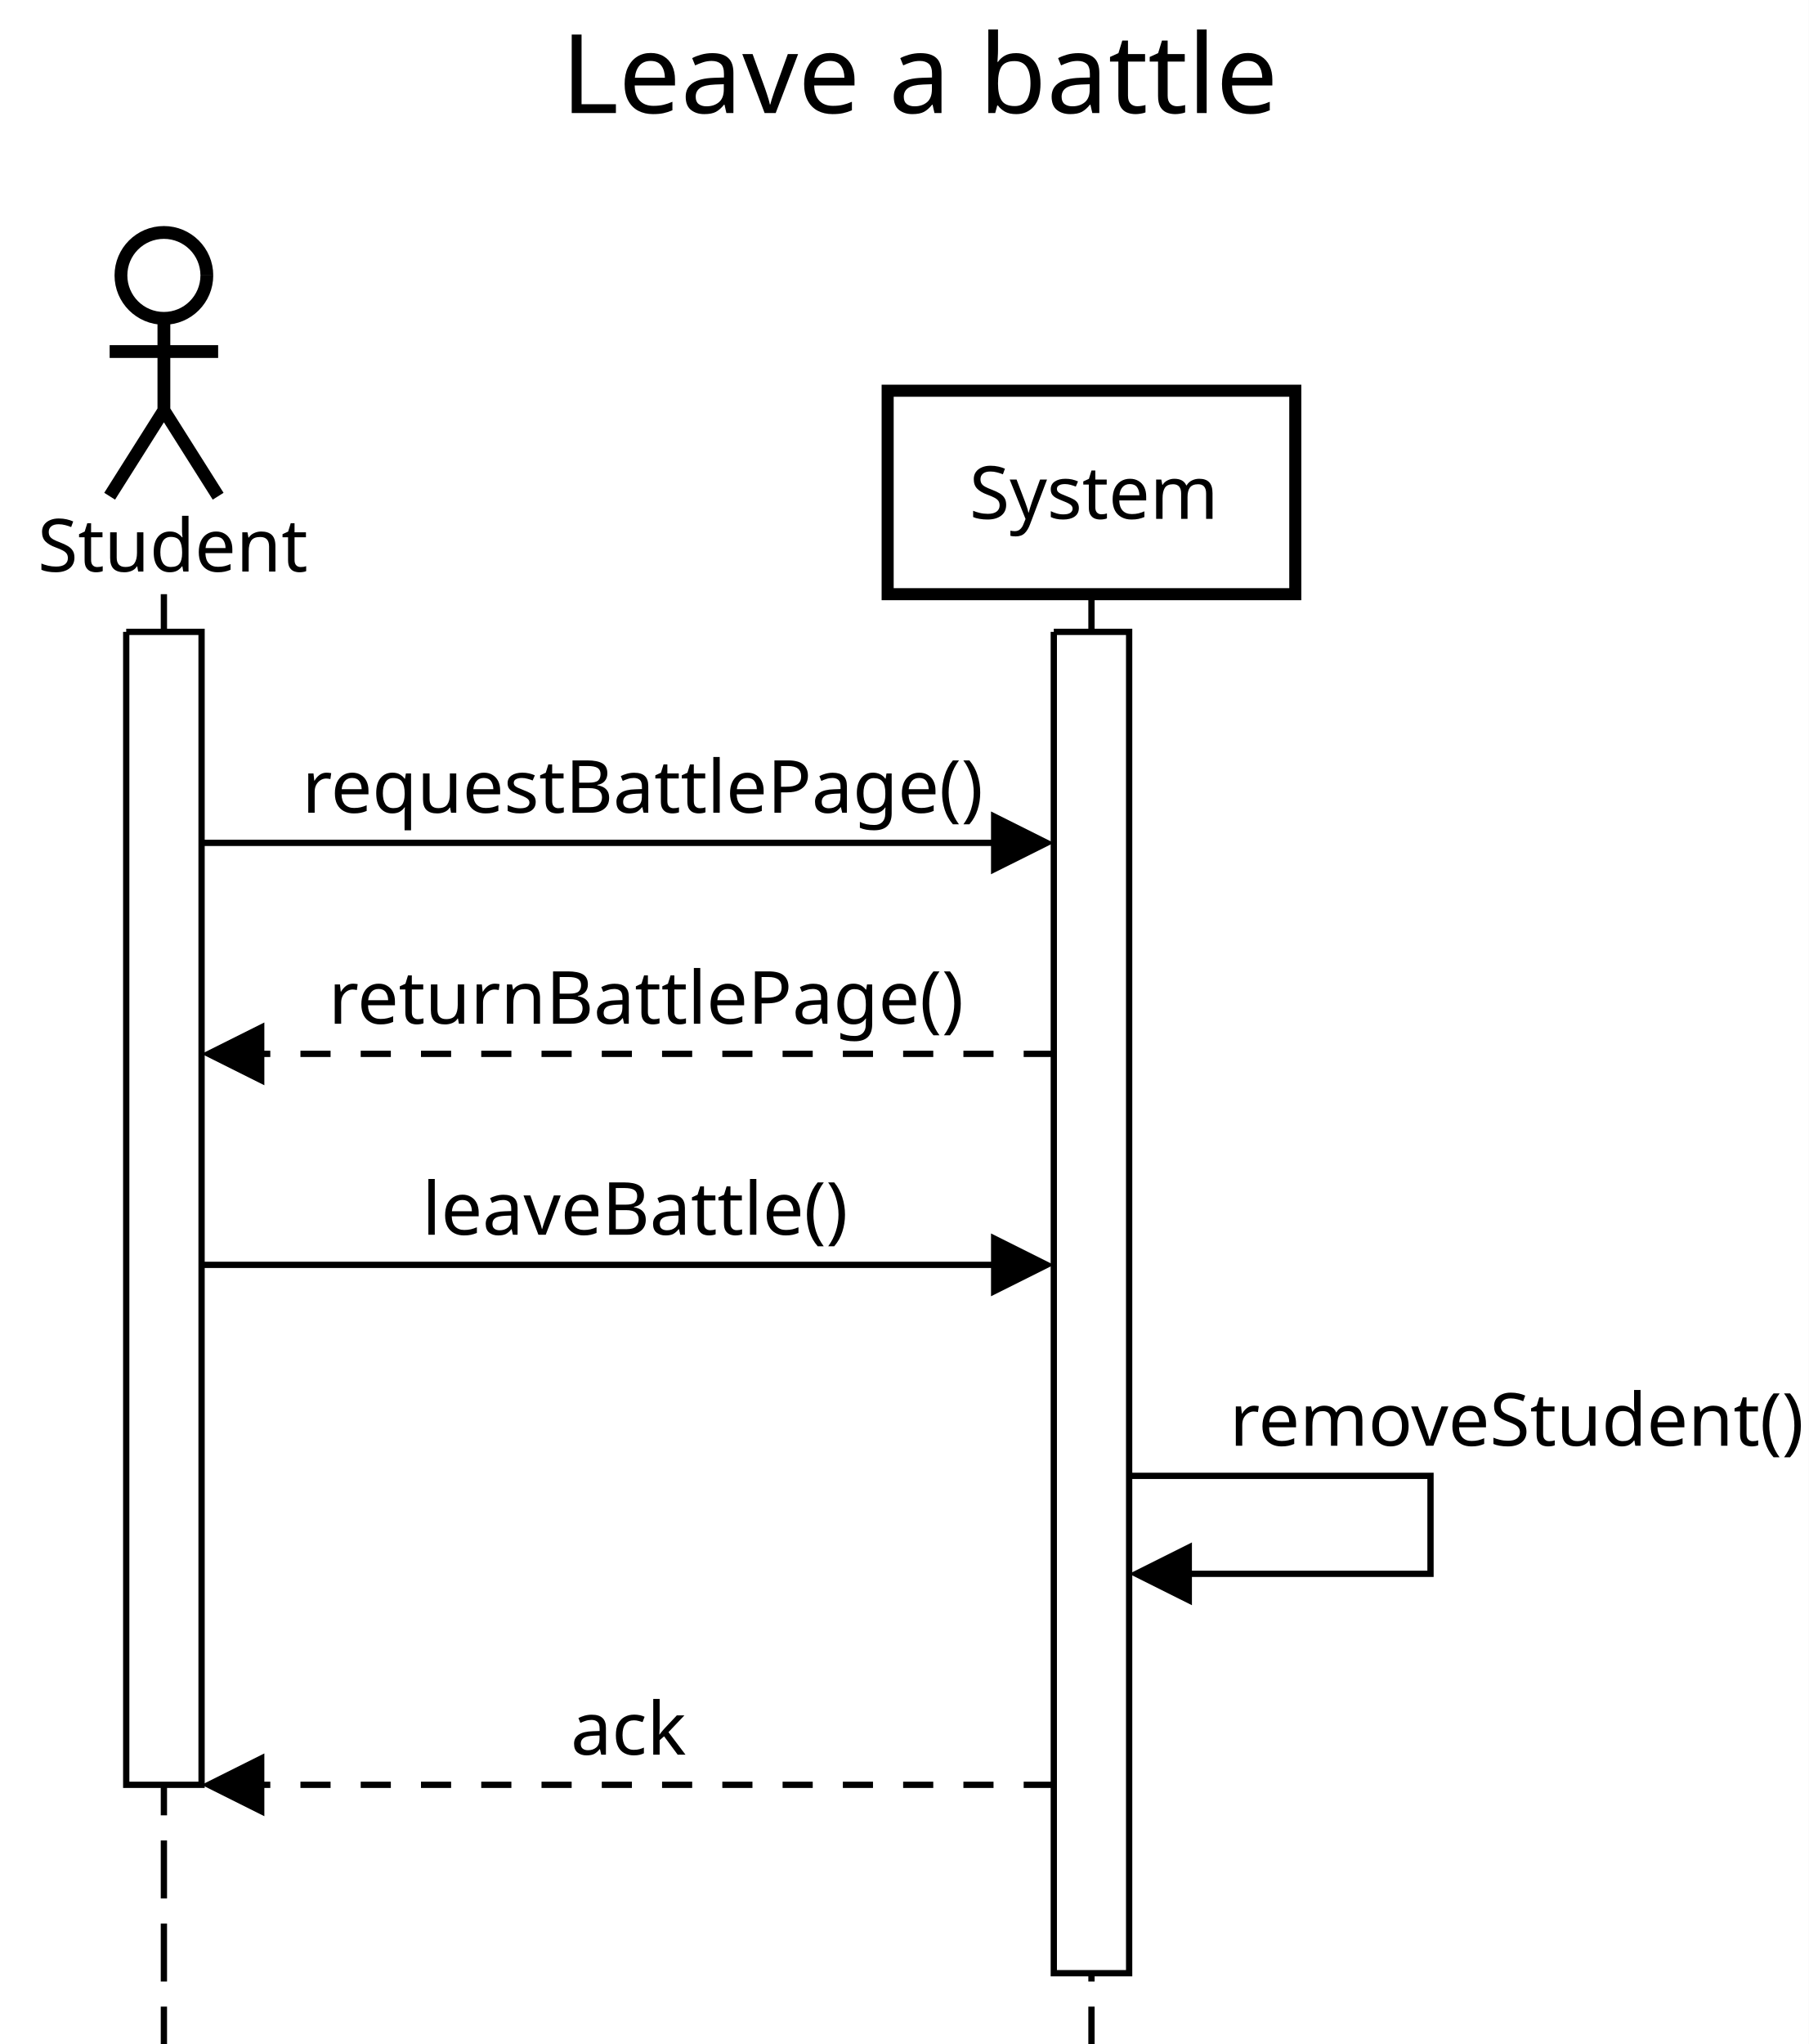
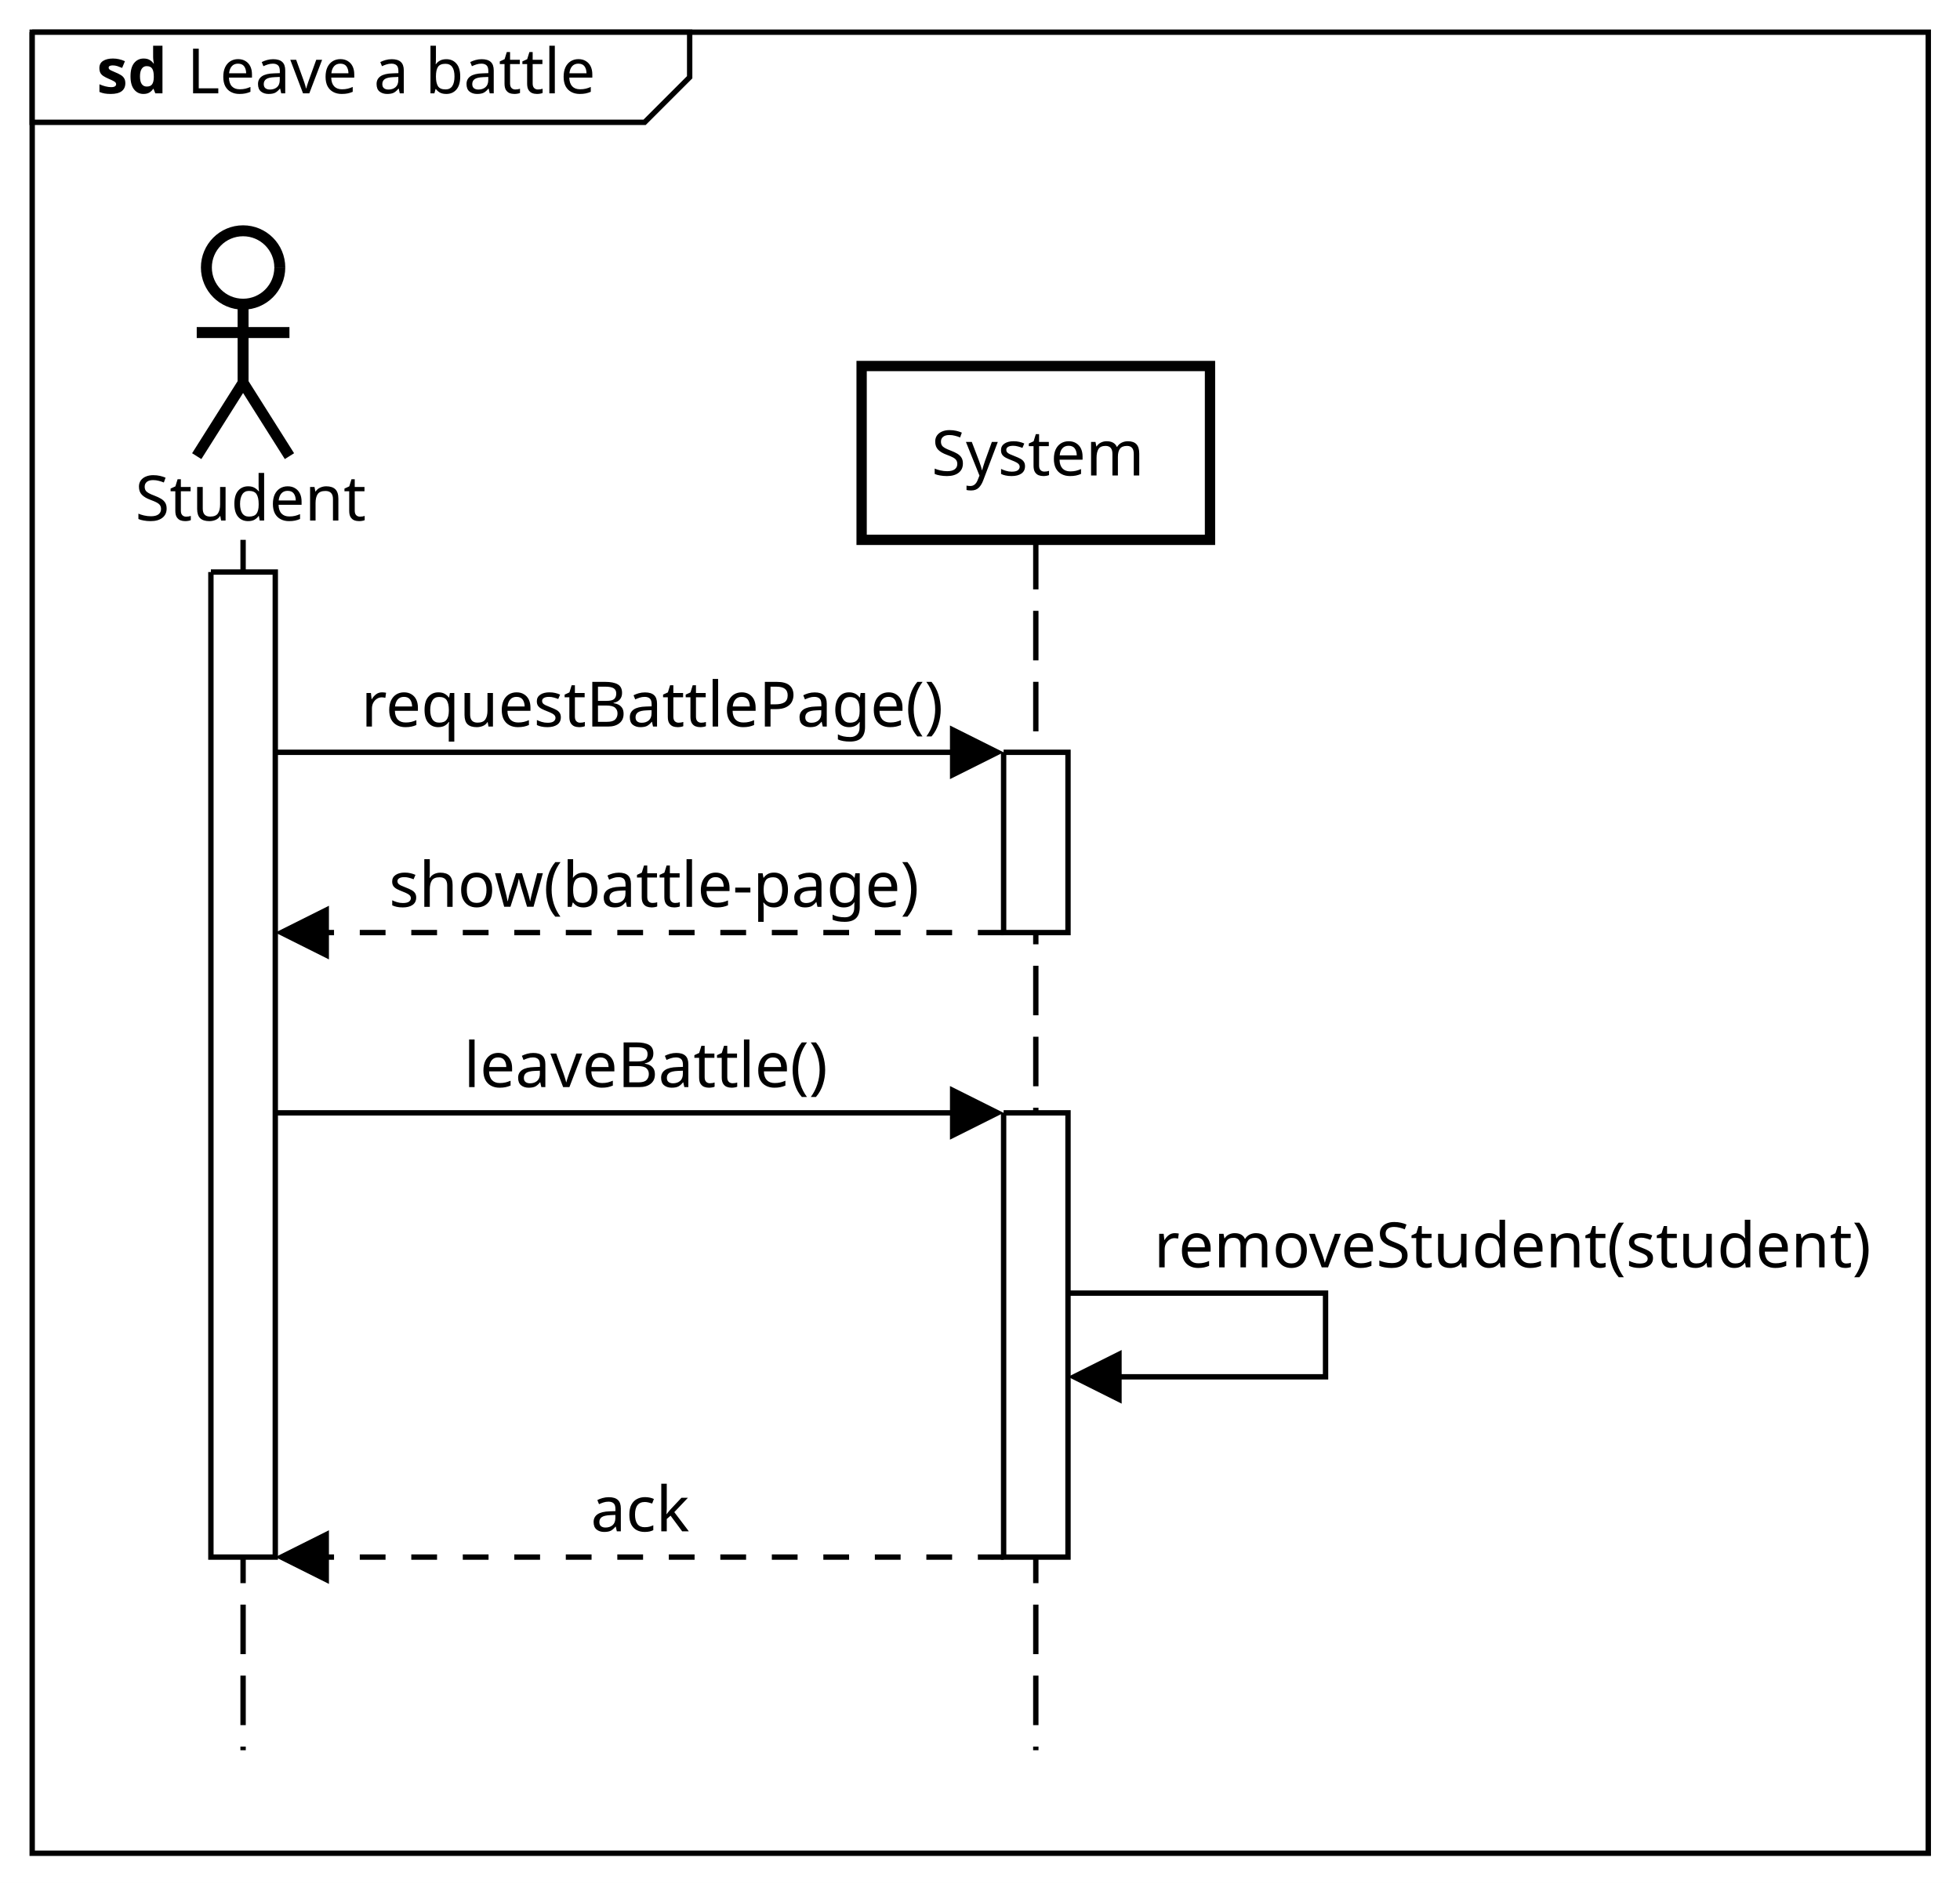
- <svg xmlns="http://www.w3.org/2000/svg" version="1.1" width="362" height="409">
+ <svg xmlns="http://www.w3.org/2000/svg" version="1.1" width="459" height="441">
  <defs />
  <g>
    <g />
    <g />
    <g />
    <g />
    <g />
    <g>
-       <rect fill="white" stroke="none" x="0" y="0" width="362" height="409" />
-     </g>
-     <g>
-       <text fill="black" stroke="none" font-family="sans-serif" font-size="16.5pt" font-style="normal" font-weight="normal" text-decoration="normal" x="112.281" y="22.618" text-anchor="start" dominant-baseline="alphabetic" xml:space="preserve">Leave a battle</text>
+       <rect fill="white" stroke="none" x="0" y="0" width="459" height="441" />
    </g>
    <g />
    <g>
-       <path fill="none" stroke="black" paint-order="fill stroke markers" d=" M 32.801 118.895 L 32.801 409.913" stroke-miterlimit="10" stroke-width="1.257" stroke-dasharray="11.599,5.026" />
-       <path fill="none" stroke="black" paint-order="fill stroke markers" d=" M 218.443 118.895 L 218.443 409.913" stroke-miterlimit="10" stroke-width="1.257" stroke-dasharray="11.599,5.026" />
+       <path fill="none" stroke="black" paint-order="fill stroke markers" d=" M 56.927 126.434 L 56.927 409.913" stroke-miterlimit="10" stroke-width="1.257" stroke-dasharray="11.599,5.026" />
+       <path fill="none" stroke="black" paint-order="fill stroke markers" d=" M 242.569 126.434 L 242.569 409.913" stroke-miterlimit="10" stroke-width="1.257" stroke-dasharray="11.599,5.026" />
    </g>
    <g>
      <g>
-         <path fill="white" stroke="black" paint-order="fill stroke markers" d=" M 41.396 55.112 A 8.595 8.595 0 1 1 41.396 55.104 M 32.801 63.707 L 32.801 82.103 M 21.945 70.342 L 43.658 70.342 M 32.801 82.103 L 21.945 99.293 M 32.801 82.103 L 43.658 99.293" stroke-miterlimit="10" stroke-width="2.563" stroke-dasharray="" />
+         <path fill="white" stroke="black" paint-order="fill stroke markers" d=" M 65.522 62.652 A 8.595 8.595 0 1 1 65.522 62.643 M 56.927 71.247 L 56.927 89.643 M 46.071 77.881 L 67.784 77.881 M 56.927 89.643 L 46.071 106.832 M 56.927 89.643 L 67.784 106.832" stroke-miterlimit="10" stroke-width="2.563" stroke-dasharray="" />
      </g>
      <g>
        <g />
-         <text fill="black" stroke="none" font-family="sans-serif" font-size="11pt" font-style="normal" font-weight="normal" text-decoration="normal" x="7.539" y="114.372" text-anchor="start" dominant-baseline="alphabetic" xml:space="preserve">Student</text>
+         <text fill="black" stroke="none" font-family="sans-serif" font-size="11pt" font-style="normal" font-weight="normal" text-decoration="normal" x="31.665" y="121.911" text-anchor="start" dominant-baseline="alphabetic" xml:space="preserve">Student</text>
      </g>
      <path fill="none" stroke="none" />
      <g>
-         <path fill="white" stroke="black" paint-order="fill stroke markers" d=" M 177.651 78.183 L 259.235 78.183 L 259.235 118.895 L 177.651 118.895 L 177.651 78.183 Z" stroke-miterlimit="10" stroke-width="2.413" stroke-dasharray="" />
+         <path fill="white" stroke="black" paint-order="fill stroke markers" d=" M 201.777 85.722 L 283.361 85.722 L 283.361 126.434 L 201.777 126.434 L 201.777 85.722 Z" stroke-miterlimit="10" stroke-width="2.413" stroke-dasharray="" />
      </g>
      <g>
        <g />
-         <text fill="black" stroke="none" font-family="sans-serif" font-size="11pt" font-style="normal" font-weight="normal" text-decoration="normal" x="194.011" y="103.816" text-anchor="start" dominant-baseline="alphabetic" xml:space="preserve">System</text>
+         <text fill="black" stroke="none" font-family="sans-serif" font-size="11pt" font-style="normal" font-weight="normal" text-decoration="normal" x="218.137" y="111.356" text-anchor="start" dominant-baseline="alphabetic" xml:space="preserve">System</text>
      </g>
    </g>
    <g>
-       <path fill="white" stroke="black" paint-order="fill stroke markers" d=" M 25.262 126.434 L 40.341 126.434 L 40.341 357.138 L 25.262 357.138 L 25.262 126.434" stroke-miterlimit="10" stroke-width="1.257" stroke-dasharray="" />
-       <path fill="white" stroke="black" paint-order="fill stroke markers" d=" M 210.904 126.434 L 225.982 126.434 L 225.982 394.834 L 210.904 394.834 L 210.904 126.434" stroke-miterlimit="10" stroke-width="1.257" stroke-dasharray="" />
+       <path fill="white" stroke="black" paint-order="fill stroke markers" d=" M 49.388 133.974 L 64.466 133.974 L 64.466 364.677 L 49.388 364.677 L 49.388 133.974" stroke-miterlimit="10" stroke-width="1.257" stroke-dasharray="" />
+       <path fill="white" stroke="black" paint-order="fill stroke markers" d=" M 235.03 176.194 L 250.108 176.194 L 250.108 218.414 L 235.03 218.414 L 235.03 176.194" stroke-miterlimit="10" stroke-width="1.257" stroke-dasharray="" />
+       <path fill="white" stroke="black" paint-order="fill stroke markers" d=" M 235.03 260.634 L 250.108 260.634 L 250.108 364.677 L 235.03 364.677 L 235.03 260.634" stroke-miterlimit="10" stroke-width="1.257" stroke-dasharray="" />
+       <g>
+         <g />
+         <g />
+         <path fill="none" stroke="black" paint-order="fill stroke markers" d=" M 7.539 7.539 L 451.572 7.539 L 451.572 434.039 L 7.539 434.039 L 7.539 7.539 Z" stroke-miterlimit="10" stroke-width="1.257" stroke-dasharray="" />
+         <path fill="white" stroke="black" paint-order="fill stroke markers" d=" M 7.539 7.539 L 7.539 28.649 L 150.953 28.649 L 161.508 18.094 L 161.508 7.539 L 7.539 7.539" stroke-miterlimit="10" stroke-width="1.257" stroke-dasharray="" />
+         <text fill="black" stroke="none" font-family="sans-serif" font-size="11pt" font-style="normal" font-weight="bold" text-decoration="normal" x="22.618" y="21.864" text-anchor="start" dominant-baseline="alphabetic" xml:space="preserve">sd</text>
+         <text fill="black" stroke="none" font-family="sans-serif" font-size="11pt" font-style="normal" font-weight="normal" text-decoration="normal" x="43.794" y="21.864" text-anchor="start" dominant-baseline="alphabetic" xml:space="preserve">Leave a battle</text>
+       </g>
      <g>
        <g>
-           <rect fill="white" stroke="none" x="58.184" y="149.052" width="134.877" height="19.602" />
+           <rect fill="white" stroke="none" x="82.31" y="156.592" width="134.877" height="19.602" />
        </g>
-         <text fill="black" stroke="none" font-family="sans-serif" font-size="11pt" font-style="normal" font-weight="normal" text-decoration="normal" x="60.446" y="162.623" text-anchor="start" dominant-baseline="alphabetic" xml:space="preserve">requestBattlePage()</text>
+         <text fill="black" stroke="none" font-family="sans-serif" font-size="11pt" font-style="normal" font-weight="normal" text-decoration="normal" x="84.571" y="170.163" text-anchor="start" dominant-baseline="alphabetic" xml:space="preserve">requestBattlePage()</text>
      </g>
      <g>
-         <path fill="none" stroke="black" paint-order="fill stroke markers" d=" M 40.341 168.655 L 198.489 168.655" stroke-miterlimit="10" stroke-width="1.257" stroke-dasharray="" />
-         <g transform="translate(210.9037,168.6547) translate(-210.9037,-168.6547)">
-           <path fill="black" stroke="none" paint-order="stroke fill markers" d=" M 198.338 162.372 L 210.904 168.655 L 198.338 174.937 Z" />
+         <path fill="none" stroke="black" paint-order="fill stroke markers" d=" M 64.466 176.194 L 222.615 176.194" stroke-miterlimit="10" stroke-width="1.257" stroke-dasharray="" />
+         <g transform="translate(235.0295,176.194) translate(-235.0295,-176.194)">
+           <path fill="black" stroke="none" paint-order="stroke fill markers" d=" M 222.464 169.911 L 235.03 176.194 L 222.464 182.477 Z" />
        </g>
      </g>
      <g>
        <g>
-           <rect fill="white" stroke="none" x="63.483" y="191.273" width="124.278" height="19.602" />
+           <rect fill="white" stroke="none" x="88.829" y="198.812" width="121.838" height="19.602" />
        </g>
-         <text fill="black" stroke="none" font-family="sans-serif" font-size="11pt" font-style="normal" font-weight="normal" text-decoration="normal" x="65.745" y="204.843" text-anchor="start" dominant-baseline="alphabetic" xml:space="preserve">returnBattlePage()</text>
+         <text fill="black" stroke="none" font-family="sans-serif" font-size="11pt" font-style="normal" font-weight="normal" text-decoration="normal" x="91.091" y="212.383" text-anchor="start" dominant-baseline="alphabetic" xml:space="preserve">show(battle-page)</text>
      </g>
      <g>
-         <path fill="none" stroke="black" paint-order="fill stroke markers" d=" M 210.904 210.875 L 52.755 210.875" stroke-miterlimit="10" stroke-width="1.257" stroke-dasharray="6.031" />
-         <g transform="translate(40.34064,210.8749) translate(-40.34064,-210.8749)">
-           <path fill="black" stroke="none" paint-order="stroke fill markers" d=" M 52.906 204.592 L 40.341 210.875 L 52.906 217.158 Z" />
+         <path fill="none" stroke="black" paint-order="fill stroke markers" d=" M 235.03 218.414 L 76.881 218.414" stroke-miterlimit="10" stroke-width="1.257" stroke-dasharray="6.031" />
+         <g transform="translate(64.46648,218.4142) translate(-64.46648,-218.4142)">
+           <path fill="black" stroke="none" paint-order="stroke fill markers" d=" M 77.032 212.131 L 64.466 218.414 L 77.032 224.697 Z" />
        </g>
      </g>
      <g>
        <g>
-           <rect fill="white" stroke="none" x="82.222" y="233.493" width="86.8" height="19.602" />
+           <rect fill="white" stroke="none" x="106.348" y="241.032" width="86.8" height="19.602" />
        </g>
-         <text fill="black" stroke="none" font-family="sans-serif" font-size="11pt" font-style="normal" font-weight="normal" text-decoration="normal" x="84.484" y="247.064" text-anchor="start" dominant-baseline="alphabetic" xml:space="preserve">leaveBattle()</text>
+         <text fill="black" stroke="none" font-family="sans-serif" font-size="11pt" font-style="normal" font-weight="normal" text-decoration="normal" x="108.61" y="254.603" text-anchor="start" dominant-baseline="alphabetic" xml:space="preserve">leaveBattle()</text>
      </g>
      <g>
-         <path fill="none" stroke="black" paint-order="fill stroke markers" d=" M 40.341 253.095 L 198.489 253.095" stroke-miterlimit="10" stroke-width="1.257" stroke-dasharray="" />
-         <g transform="translate(210.9037,253.0951) translate(-210.9037,-253.0951)">
-           <path fill="black" stroke="none" paint-order="stroke fill markers" d=" M 198.338 246.812 L 210.904 253.095 L 198.338 259.378 Z" />
+         <path fill="none" stroke="black" paint-order="fill stroke markers" d=" M 64.466 260.634 L 222.615 260.634" stroke-miterlimit="10" stroke-width="1.257" stroke-dasharray="" />
+         <g transform="translate(235.0295,260.6345) translate(-235.0295,-260.6345)">
+           <path fill="black" stroke="none" paint-order="stroke fill markers" d=" M 222.464 254.352 L 235.03 260.634 L 222.464 266.917 Z" />
        </g>
      </g>
      <g>
        <g>
-           <rect fill="white" stroke="none" x="243.825" y="275.713" width="113.68" height="19.602" />
+           <rect fill="white" stroke="none" x="267.951" y="283.252" width="161.756" height="19.602" />
        </g>
-         <text fill="black" stroke="none" font-family="sans-serif" font-size="11pt" font-style="normal" font-weight="normal" text-decoration="normal" x="246.087" y="289.284" text-anchor="start" dominant-baseline="alphabetic" xml:space="preserve">removeStudent()</text>
+         <text fill="black" stroke="none" font-family="sans-serif" font-size="11pt" font-style="normal" font-weight="normal" text-decoration="normal" x="270.213" y="296.823" text-anchor="start" dominant-baseline="alphabetic" xml:space="preserve">removeStudent(student)</text>
      </g>
      <g>
-         <path fill="none" stroke="black" paint-order="fill stroke markers" d=" M 225.982 295.315 L 286.297 295.315 L 286.297 314.918 L 238.397 314.918" stroke-miterlimit="10" stroke-width="1.257" stroke-dasharray="" />
-         <g transform="translate(225.9823,314.9176) translate(-225.9823,-314.9176)">
-           <path fill="black" stroke="none" paint-order="stroke fill markers" d=" M 238.548 308.635 L 225.982 314.918 L 238.548 321.2 Z" />
+         <path fill="none" stroke="black" paint-order="fill stroke markers" d=" M 250.108 302.855 L 310.423 302.855 L 310.423 322.457 L 262.523 322.457" stroke-miterlimit="10" stroke-width="1.257" stroke-dasharray="" />
+         <g transform="translate(250.1082,322.4569) translate(-250.1082,-322.4569)">
+           <path fill="black" stroke="none" paint-order="stroke fill markers" d=" M 262.674 316.174 L 250.108 322.457 L 262.674 328.74 Z" />
        </g>
      </g>
      <g>
        <g>
-           <rect fill="white" stroke="none" x="111.957" y="337.536" width="27.331" height="19.602" />
+           <rect fill="white" stroke="none" x="136.083" y="345.075" width="27.331" height="19.602" />
        </g>
-         <text fill="black" stroke="none" font-family="sans-serif" font-size="11pt" font-style="normal" font-weight="normal" text-decoration="normal" x="114.218" y="351.106" text-anchor="start" dominant-baseline="alphabetic" xml:space="preserve">ack</text>
+         <text fill="black" stroke="none" font-family="sans-serif" font-size="11pt" font-style="normal" font-weight="normal" text-decoration="normal" x="138.344" y="358.646" text-anchor="start" dominant-baseline="alphabetic" xml:space="preserve">ack</text>
      </g>
      <g>
-         <path fill="none" stroke="black" paint-order="fill stroke markers" d=" M 210.904 357.138 L 52.755 357.138" stroke-miterlimit="10" stroke-width="1.257" stroke-dasharray="6.031" />
-         <g transform="translate(40.34064,357.1378) translate(-40.34064,-357.1378)">
-           <path fill="black" stroke="none" paint-order="stroke fill markers" d=" M 52.906 350.855 L 40.341 357.138 L 52.906 363.421 Z" />
+         <path fill="none" stroke="black" paint-order="fill stroke markers" d=" M 235.03 364.677 L 76.881 364.677" stroke-miterlimit="10" stroke-width="1.257" stroke-dasharray="6.031" />
+         <g transform="translate(64.46648,364.6771) translate(-64.46648,-364.6771)">
+           <path fill="black" stroke="none" paint-order="stroke fill markers" d=" M 77.032 358.394 L 64.466 364.677 L 77.032 370.96 Z" />
        </g>
      </g>
    </g>
    <g />
    <g />
  </g>
</svg>
